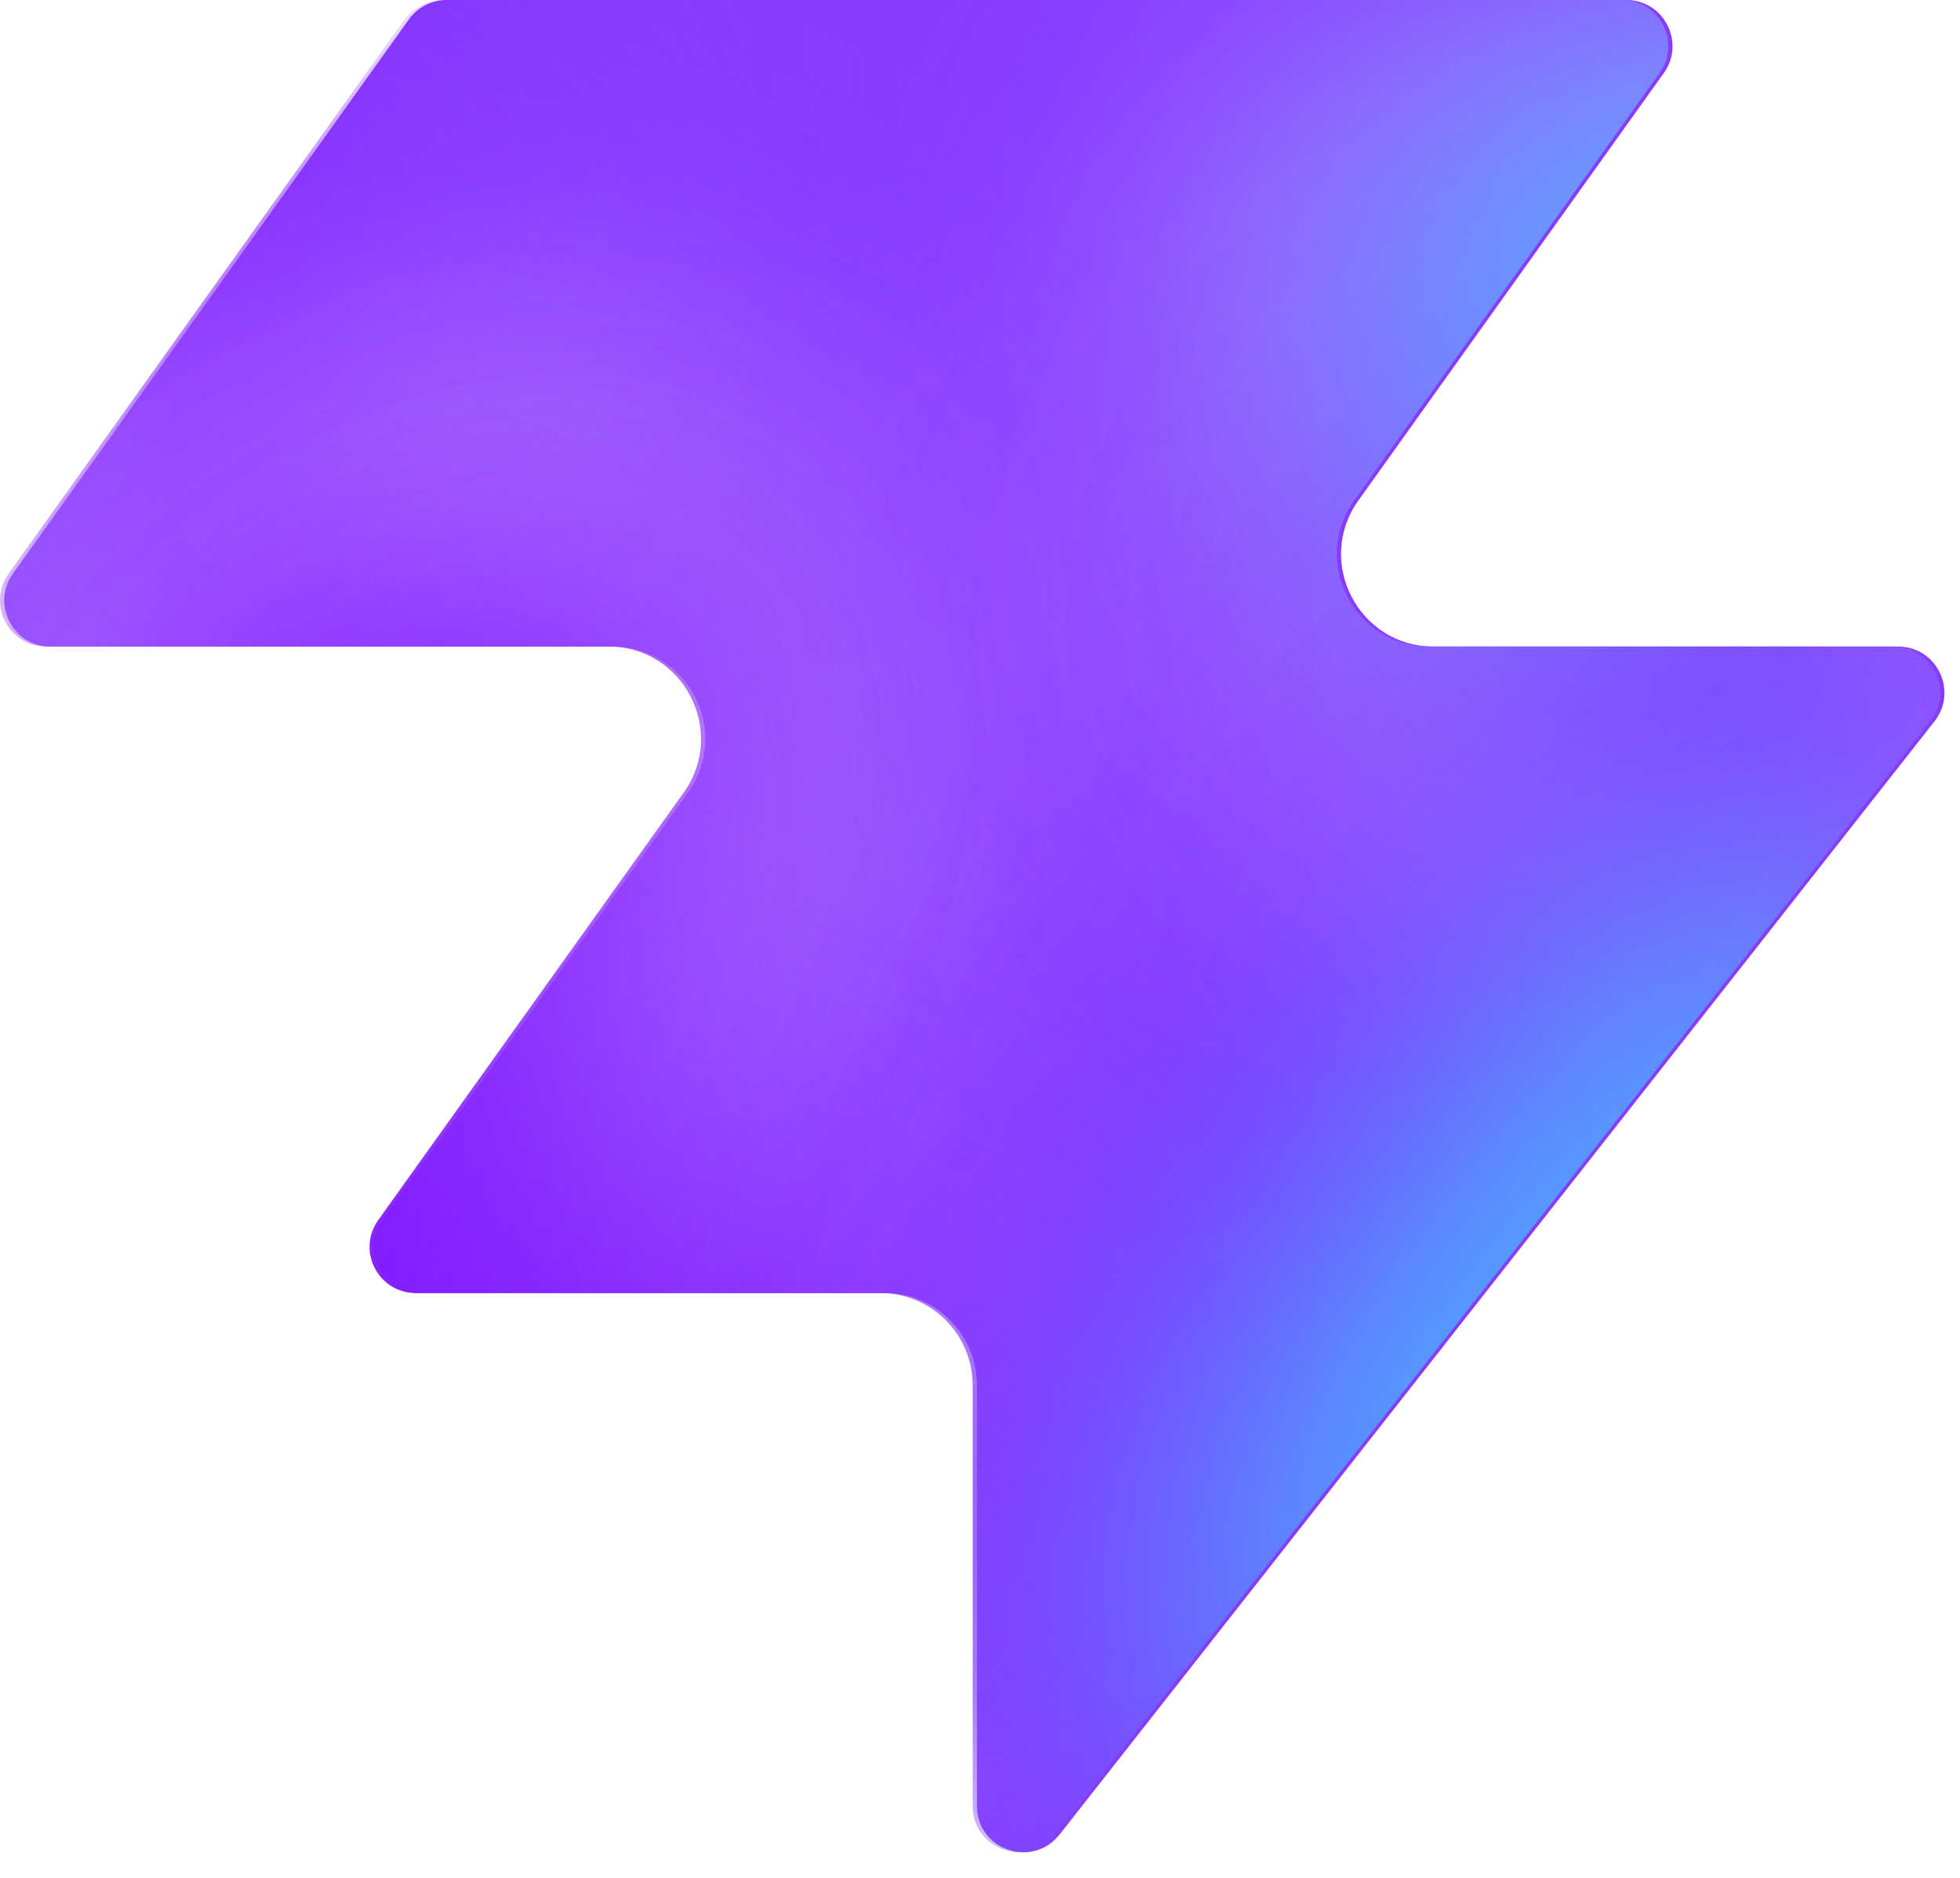
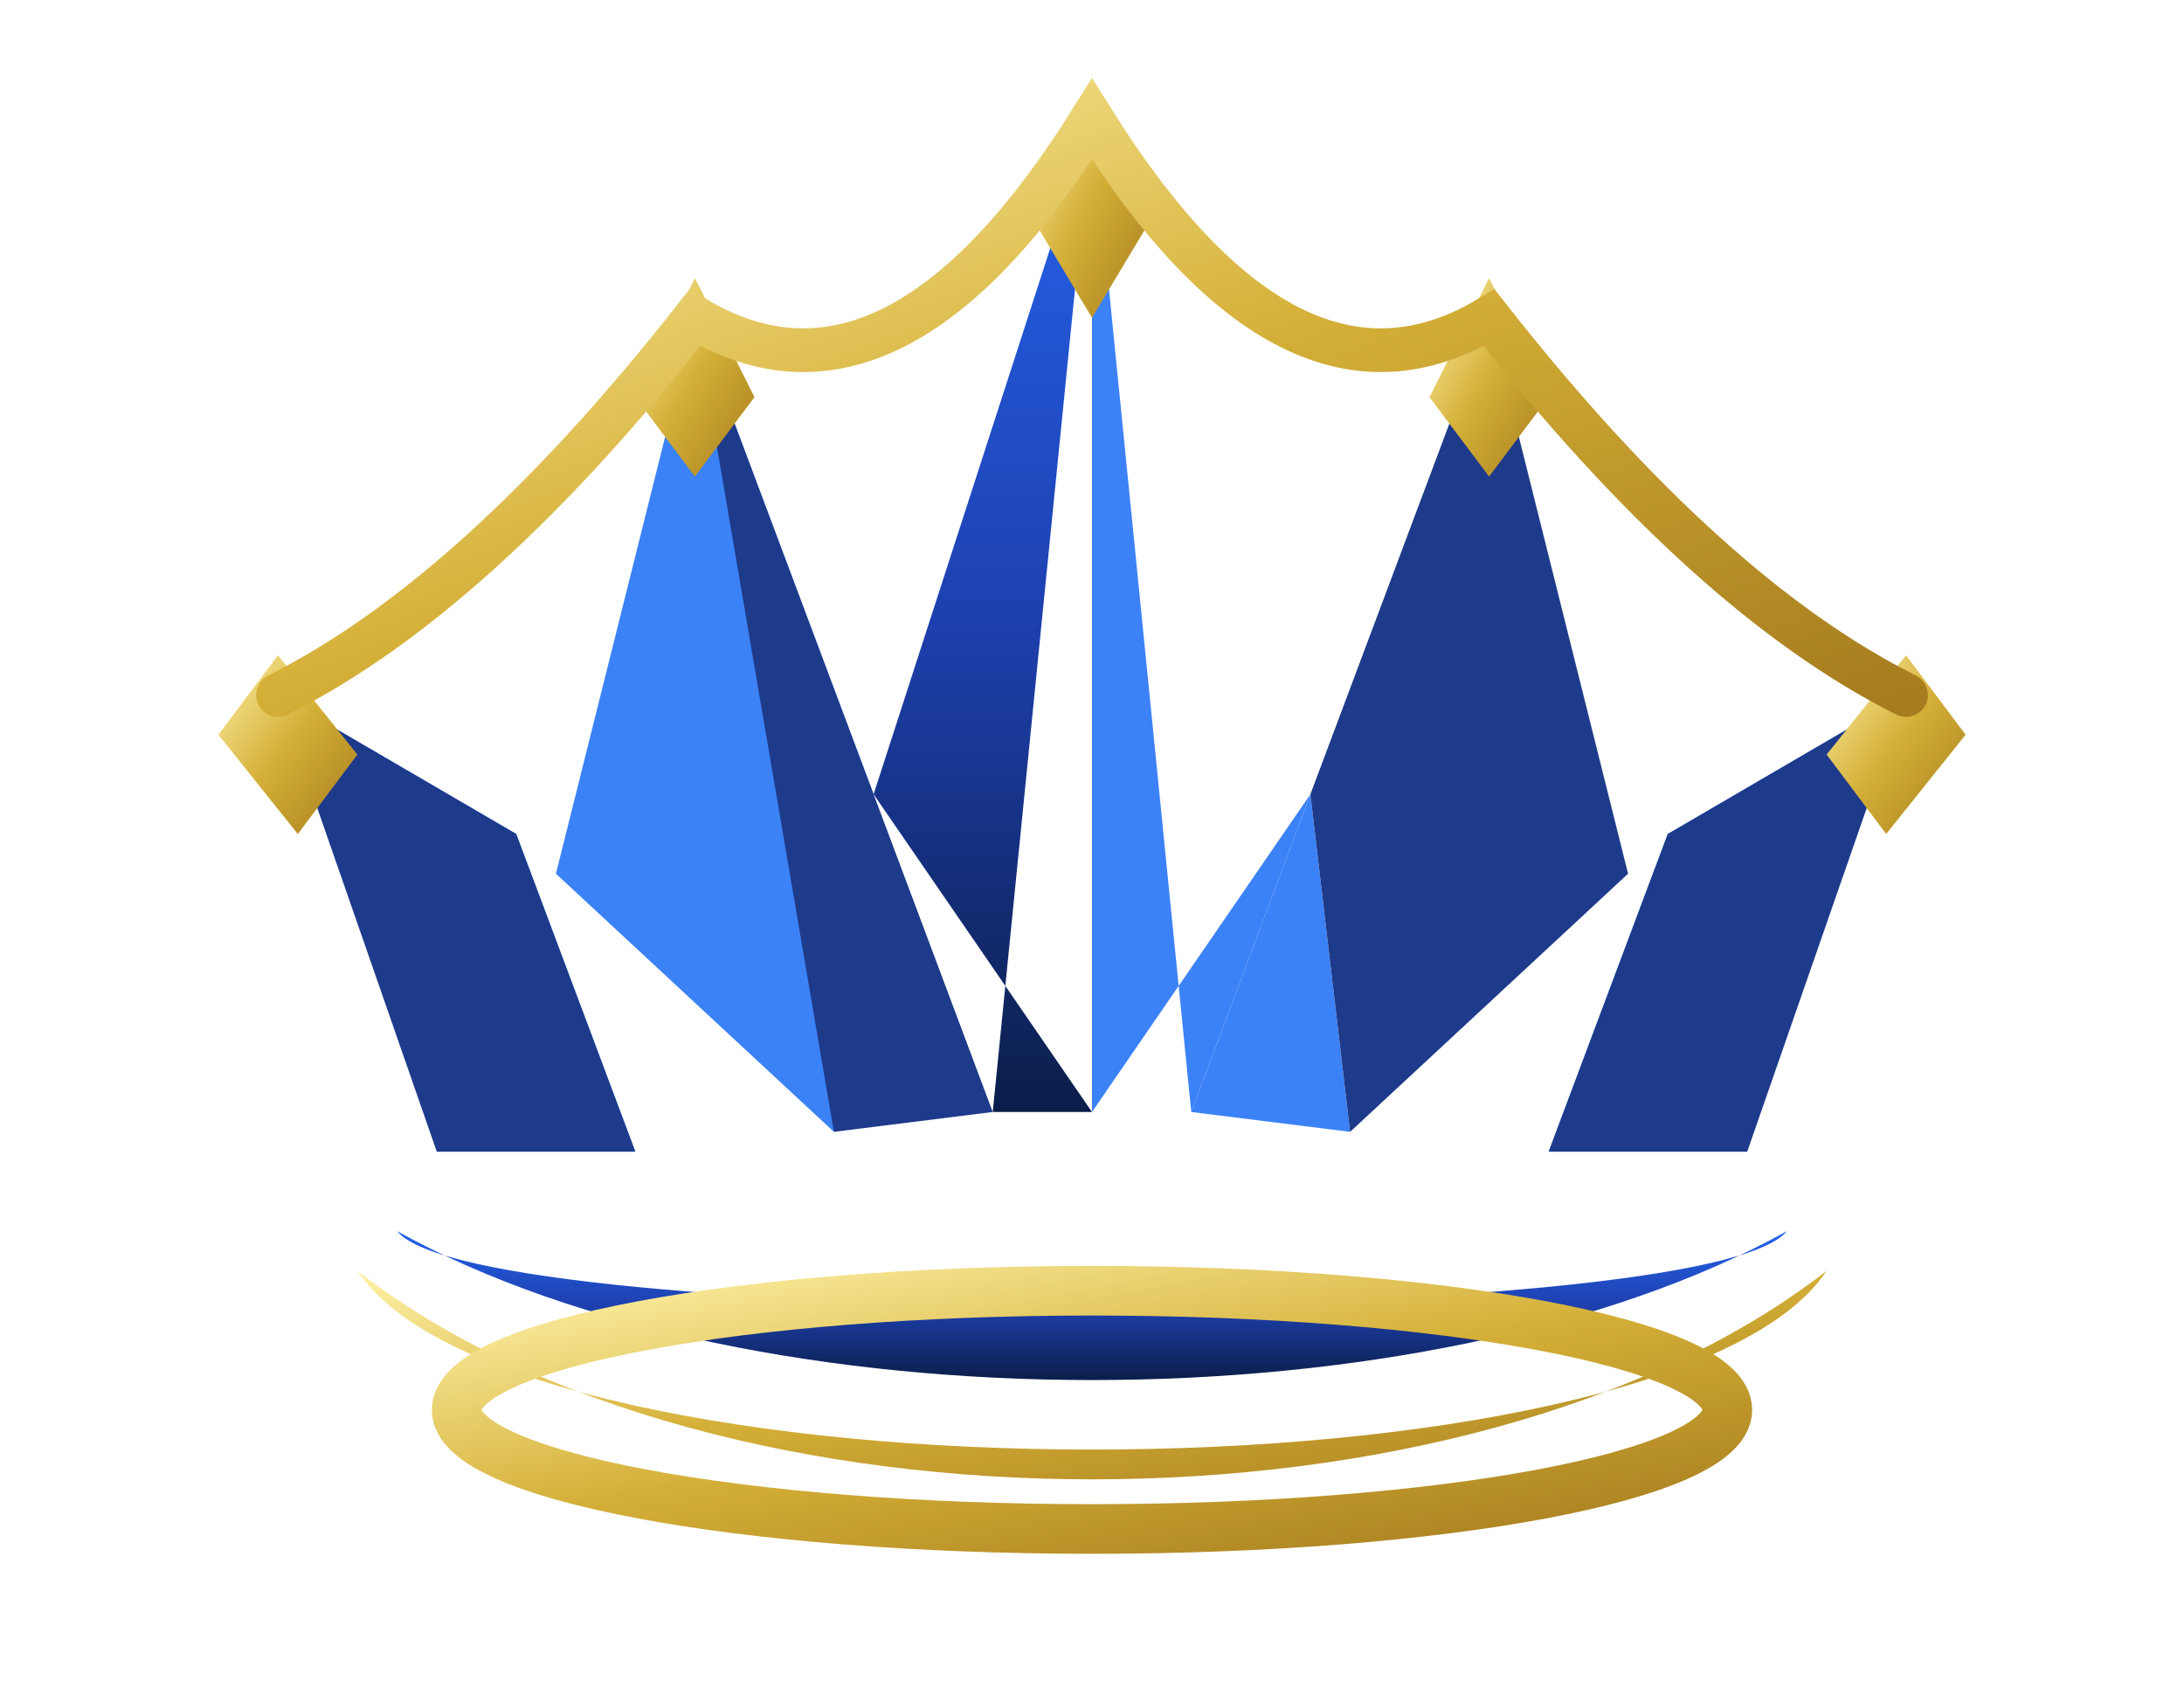
- <svg xmlns="http://www.w3.org/2000/svg" width="48" height="46" fill="none" viewBox="0 0 48 46">
-   <path fill="#863bff" d="M25.946 44.938c-.664.845-2.021.375-2.021-.698V33.937a2.26 2.26 0 0 0-2.262-2.262H10.287c-.92 0-1.456-1.04-.92-1.788l7.48-10.471c1.07-1.497 0-3.578-1.842-3.578H1.237c-.92 0-1.456-1.04-.92-1.788L10.013.474c.214-.297.556-.474.92-.474h28.894c.92 0 1.456 1.04.92 1.788l-7.48 10.471c-1.07 1.498 0 3.579 1.842 3.579h11.377c.943 0 1.473 1.088.89 1.83L25.947 44.94z" style="fill:#863bff;fill:color(display-p3 .525 .23 1);fill-opacity:1" />
-   <mask id="a" width="48" height="46" x="0" y="0" maskUnits="userSpaceOnUse" style="mask-type:alpha">
-     <path fill="#000" d="M25.842 44.938c-.664.844-2.021.375-2.021-.698V33.937a2.26 2.26 0 0 0-2.262-2.262H10.183c-.92 0-1.456-1.04-.92-1.788l7.48-10.471c1.07-1.498 0-3.579-1.842-3.579H1.133c-.92 0-1.456-1.04-.92-1.787L9.91.473c.214-.297.556-.474.92-.474h28.894c.92 0 1.456 1.04.92 1.788l-7.48 10.471c-1.07 1.498 0 3.578 1.842 3.578h11.377c.943 0 1.473 1.088.89 1.832L25.843 44.94z" style="fill:#000;fill-opacity:1" />
-   </mask>
-   <g mask="url(#a)">
-     <g filter="url(#b)">
-       <ellipse cx="5.508" cy="14.704" fill="#ede6ff" rx="5.508" ry="14.704" style="fill:#ede6ff;fill:color(display-p3 .927 .903 1);fill-opacity:1" transform="matrix(.00324 1 1 -.00324 -4.47 31.516)" />
-     </g>
-     <g filter="url(#c)">
-       <ellipse cx="10.399" cy="29.851" fill="#ede6ff" rx="10.399" ry="29.851" style="fill:#ede6ff;fill:color(display-p3 .927 .903 1);fill-opacity:1" transform="matrix(.00324 1 1 -.00324 -39.328 7.883)" />
-     </g>
-     <g filter="url(#d)">
-       <ellipse cx="5.508" cy="30.487" fill="#7e14ff" rx="5.508" ry="30.487" style="fill:#7e14ff;fill:color(display-p3 .492 .077 1);fill-opacity:1" transform="rotate(89.814 -25.913 -14.639)scale(1 -1)" />
-     </g>
-     <g filter="url(#e)">
-       <ellipse cx="5.508" cy="30.599" fill="#7e14ff" rx="5.508" ry="30.599" style="fill:#7e14ff;fill:color(display-p3 .492 .077 1);fill-opacity:1" transform="rotate(89.814 -32.644 -3.334)scale(1 -1)" />
-     </g>
-     <g filter="url(#f)">
-       <ellipse cx="5.508" cy="30.599" fill="#7e14ff" rx="5.508" ry="30.599" style="fill:#7e14ff;fill:color(display-p3 .492 .077 1);fill-opacity:1" transform="matrix(.00324 1 1 -.00324 -34.34 30.47)" />
-     </g>
-     <g filter="url(#g)">
-       <ellipse cx="14.072" cy="22.078" fill="#ede6ff" rx="14.072" ry="22.078" style="fill:#ede6ff;fill:color(display-p3 .927 .903 1);fill-opacity:1" transform="rotate(93.35 24.506 48.493)scale(-1 1)" />
-     </g>
-     <g filter="url(#h)">
-       <ellipse cx="3.47" cy="21.501" fill="#7e14ff" rx="3.47" ry="21.501" style="fill:#7e14ff;fill:color(display-p3 .492 .077 1);fill-opacity:1" transform="rotate(89.009 28.708 47.59)scale(-1 1)" />
-     </g>
-     <g filter="url(#i)">
-       <ellipse cx="3.47" cy="21.501" fill="#7e14ff" rx="3.47" ry="21.501" style="fill:#7e14ff;fill:color(display-p3 .492 .077 1);fill-opacity:1" transform="rotate(89.009 28.708 47.59)scale(-1 1)" />
-     </g>
-     <g filter="url(#j)">
-       <ellipse cx=".387" cy="8.972" fill="#7e14ff" rx="4.407" ry="29.108" style="fill:#7e14ff;fill:color(display-p3 .492 .077 1);fill-opacity:1" transform="rotate(39.51 .387 8.972)" />
-     </g>
-     <g filter="url(#k)">
-       <ellipse cx="47.523" cy="-6.092" fill="#7e14ff" rx="4.407" ry="29.108" style="fill:#7e14ff;fill:color(display-p3 .492 .077 1);fill-opacity:1" transform="rotate(37.892 47.523 -6.092)" />
-     </g>
-     <g filter="url(#l)">
-       <ellipse cx="41.412" cy="6.333" fill="#47bfff" rx="5.971" ry="9.665" style="fill:#47bfff;fill:color(display-p3 .28 .748 1);fill-opacity:1" transform="rotate(37.892 41.412 6.333)" />
-     </g>
-     <g filter="url(#m)">
-       <ellipse cx="-1.879" cy="38.332" fill="#7e14ff" rx="4.407" ry="29.108" style="fill:#7e14ff;fill:color(display-p3 .492 .077 1);fill-opacity:1" transform="rotate(37.892 -1.88 38.332)" />
-     </g>
-     <g filter="url(#n)">
-       <ellipse cx="-1.879" cy="38.332" fill="#7e14ff" rx="4.407" ry="29.108" style="fill:#7e14ff;fill:color(display-p3 .492 .077 1);fill-opacity:1" transform="rotate(37.892 -1.88 38.332)" />
-     </g>
-     <g filter="url(#o)">
-       <ellipse cx="35.651" cy="29.907" fill="#7e14ff" rx="4.407" ry="29.108" style="fill:#7e14ff;fill:color(display-p3 .492 .077 1);fill-opacity:1" transform="rotate(37.892 35.651 29.907)" />
-     </g>
-     <g filter="url(#p)">
-       <ellipse cx="38.418" cy="32.4" fill="#47bfff" rx="5.971" ry="15.297" style="fill:#47bfff;fill:color(display-p3 .28 .748 1);fill-opacity:1" transform="rotate(37.892 38.418 32.4)" />
-     </g>
-   </g>
+ <svg xmlns="http://www.w3.org/2000/svg" viewBox="0 0 110 85" fill="none">
  <defs>
-     <filter id="b" width="60.045" height="41.654" x="-19.77" y="16.149" color-interpolation-filters="sRGB" filterUnits="userSpaceOnUse">
-       <feFlood flood-opacity="0" result="BackgroundImageFix" />
-       <feBlend in="SourceGraphic" in2="BackgroundImageFix" result="shape" />
-       <feGaussianBlur result="effect1_foregroundBlur_2002_17158" stdDeviation="7.659" />
-     </filter>
-     <filter id="c" width="90.34" height="51.437" x="-54.613" y="-7.533" color-interpolation-filters="sRGB" filterUnits="userSpaceOnUse">
-       <feFlood flood-opacity="0" result="BackgroundImageFix" />
-       <feBlend in="SourceGraphic" in2="BackgroundImageFix" result="shape" />
-       <feGaussianBlur result="effect1_foregroundBlur_2002_17158" stdDeviation="7.659" />
-     </filter>
-     <filter id="d" width="79.355" height="29.4" x="-49.64" y="2.03" color-interpolation-filters="sRGB" filterUnits="userSpaceOnUse">
-       <feFlood flood-opacity="0" result="BackgroundImageFix" />
-       <feBlend in="SourceGraphic" in2="BackgroundImageFix" result="shape" />
-       <feGaussianBlur result="effect1_foregroundBlur_2002_17158" stdDeviation="4.596" />
-     </filter>
-     <filter id="e" width="79.579" height="29.4" x="-45.045" y="20.029" color-interpolation-filters="sRGB" filterUnits="userSpaceOnUse">
-       <feFlood flood-opacity="0" result="BackgroundImageFix" />
-       <feBlend in="SourceGraphic" in2="BackgroundImageFix" result="shape" />
-       <feGaussianBlur result="effect1_foregroundBlur_2002_17158" stdDeviation="4.596" />
-     </filter>
-     <filter id="f" width="79.579" height="29.4" x="-43.513" y="21.178" color-interpolation-filters="sRGB" filterUnits="userSpaceOnUse">
-       <feFlood flood-opacity="0" result="BackgroundImageFix" />
-       <feBlend in="SourceGraphic" in2="BackgroundImageFix" result="shape" />
-       <feGaussianBlur result="effect1_foregroundBlur_2002_17158" stdDeviation="4.596" />
-     </filter>
-     <filter id="g" width="74.749" height="58.852" x="15.756" y="-17.901" color-interpolation-filters="sRGB" filterUnits="userSpaceOnUse">
-       <feFlood flood-opacity="0" result="BackgroundImageFix" />
-       <feBlend in="SourceGraphic" in2="BackgroundImageFix" result="shape" />
-       <feGaussianBlur result="effect1_foregroundBlur_2002_17158" stdDeviation="7.659" />
-     </filter>
-     <filter id="h" width="61.377" height="25.362" x="23.548" y="2.284" color-interpolation-filters="sRGB" filterUnits="userSpaceOnUse">
-       <feFlood flood-opacity="0" result="BackgroundImageFix" />
-       <feBlend in="SourceGraphic" in2="BackgroundImageFix" result="shape" />
-       <feGaussianBlur result="effect1_foregroundBlur_2002_17158" stdDeviation="4.596" />
-     </filter>
-     <filter id="i" width="61.377" height="25.362" x="23.548" y="2.284" color-interpolation-filters="sRGB" filterUnits="userSpaceOnUse">
-       <feFlood flood-opacity="0" result="BackgroundImageFix" />
-       <feBlend in="SourceGraphic" in2="BackgroundImageFix" result="shape" />
-       <feGaussianBlur result="effect1_foregroundBlur_2002_17158" stdDeviation="4.596" />
-     </filter>
-     <filter id="j" width="56.045" height="63.649" x="-27.636" y="-22.853" color-interpolation-filters="sRGB" filterUnits="userSpaceOnUse">
-       <feFlood flood-opacity="0" result="BackgroundImageFix" />
-       <feBlend in="SourceGraphic" in2="BackgroundImageFix" result="shape" />
-       <feGaussianBlur result="effect1_foregroundBlur_2002_17158" stdDeviation="4.596" />
-     </filter>
-     <filter id="k" width="54.814" height="64.646" x="20.116" y="-38.415" color-interpolation-filters="sRGB" filterUnits="userSpaceOnUse">
-       <feFlood flood-opacity="0" result="BackgroundImageFix" />
-       <feBlend in="SourceGraphic" in2="BackgroundImageFix" result="shape" />
-       <feGaussianBlur result="effect1_foregroundBlur_2002_17158" stdDeviation="4.596" />
-     </filter>
-     <filter id="l" width="33.541" height="35.313" x="24.641" y="-11.323" color-interpolation-filters="sRGB" filterUnits="userSpaceOnUse">
-       <feFlood flood-opacity="0" result="BackgroundImageFix" />
-       <feBlend in="SourceGraphic" in2="BackgroundImageFix" result="shape" />
-       <feGaussianBlur result="effect1_foregroundBlur_2002_17158" stdDeviation="4.596" />
-     </filter>
-     <filter id="m" width="54.814" height="64.646" x="-29.286" y="6.009" color-interpolation-filters="sRGB" filterUnits="userSpaceOnUse">
-       <feFlood flood-opacity="0" result="BackgroundImageFix" />
-       <feBlend in="SourceGraphic" in2="BackgroundImageFix" result="shape" />
-       <feGaussianBlur result="effect1_foregroundBlur_2002_17158" stdDeviation="4.596" />
-     </filter>
-     <filter id="n" width="54.814" height="64.646" x="-29.286" y="6.009" color-interpolation-filters="sRGB" filterUnits="userSpaceOnUse">
-       <feFlood flood-opacity="0" result="BackgroundImageFix" />
-       <feBlend in="SourceGraphic" in2="BackgroundImageFix" result="shape" />
-       <feGaussianBlur result="effect1_foregroundBlur_2002_17158" stdDeviation="4.596" />
-     </filter>
-     <filter id="o" width="54.814" height="64.646" x="8.244" y="-2.416" color-interpolation-filters="sRGB" filterUnits="userSpaceOnUse">
-       <feFlood flood-opacity="0" result="BackgroundImageFix" />
-       <feBlend in="SourceGraphic" in2="BackgroundImageFix" result="shape" />
-       <feGaussianBlur result="effect1_foregroundBlur_2002_17158" stdDeviation="4.596" />
-     </filter>
-     <filter id="p" width="39.409" height="43.623" x="18.713" y="10.588" color-interpolation-filters="sRGB" filterUnits="userSpaceOnUse">
-       <feFlood flood-opacity="0" result="BackgroundImageFix" />
-       <feBlend in="SourceGraphic" in2="BackgroundImageFix" result="shape" />
-       <feGaussianBlur result="effect1_foregroundBlur_2002_17158" stdDeviation="4.596" />
-     </filter>
+     <linearGradient id="gGold" x1="0%" y1="0%" x2="100%" y2="100%">
+       <stop offset="0%" stop-color="#FFF2A8" />
+       <stop offset="50%" stop-color="#D4AF37" />
+       <stop offset="100%" stop-color="#A67C1E" />
+     </linearGradient>
+     <linearGradient id="gBlue" x1="0%" y1="0%" x2="0%" y2="100%">
+       <stop offset="0%" stop-color="#2563EB" />
+       <stop offset="50%" stop-color="#1E40AF" />
+       <stop offset="100%" stop-color="#0B1E4A" />
+     </linearGradient>
  </defs>
+   <path d="M 18 64 C 36 78, 74 78, 92 64 C 84 76, 26 76, 18 64 Z" fill="url(#gGold)" />
+   <path d="M 20 62 C 38 72, 72 72, 90 62 C 86 67, 24 67, 20 62 Z" fill="url(#gBlue)" />
+   <ellipse cx="55" cy="71" rx="32" ry="6" stroke="url(#gGold)" stroke-width="2.5" fill="none" />
+   <polygon points="14,35 24,56 32,58 26,42" fill="#3B82F6" />
+   <polygon points="14,35 26,42 32,58 22,58" fill="#1E3A8A" />
+   <polygon points="35,16 28,44 42,57 44,40" fill="#3B82F6" />
+   <polygon points="35,16 44,40 50,56 42,57" fill="#1E3A8A" />
+   <polygon points="55,6 44,40 55,56 50,56" fill="url(#gBlue)" />
+   <polygon points="55,6 55,56 66,40 60,56" fill="#3B82F6" />
+   <polygon points="75,16 66,40 68,57 60,56" fill="#3B82F6" />
+   <polygon points="75,16 82,44 68,57 66,40" fill="#1E3A8A" />
+   <polygon points="96,35 84,42 78,58 86,56" fill="#3B82F6" />
+   <polygon points="96,35 88,58 78,58 84,42" fill="#1E3A8A" />
+   <polygon points="55,4 58,11 55,16 52,11" fill="url(#gGold)" />
+   <polygon points="35,14 38,20 35,24 32,20" fill="url(#gGold)" />
+   <polygon points="75,14 78,20 75,24 72,20" fill="url(#gGold)" />
+   <polygon points="14,33 18,38 15,42 11,37" fill="url(#gGold)" />
+   <polygon points="96,33 99,37 95,42 92,38" fill="url(#gGold)" />
+   <path d="M 14 35 Q 24 30 35 16 Q 45 22 55 6 Q 65 22 75 16 Q 86 30 96 35" fill="none" stroke="url(#gGold)" stroke-width="2.2" stroke-linecap="round" />
</svg>
